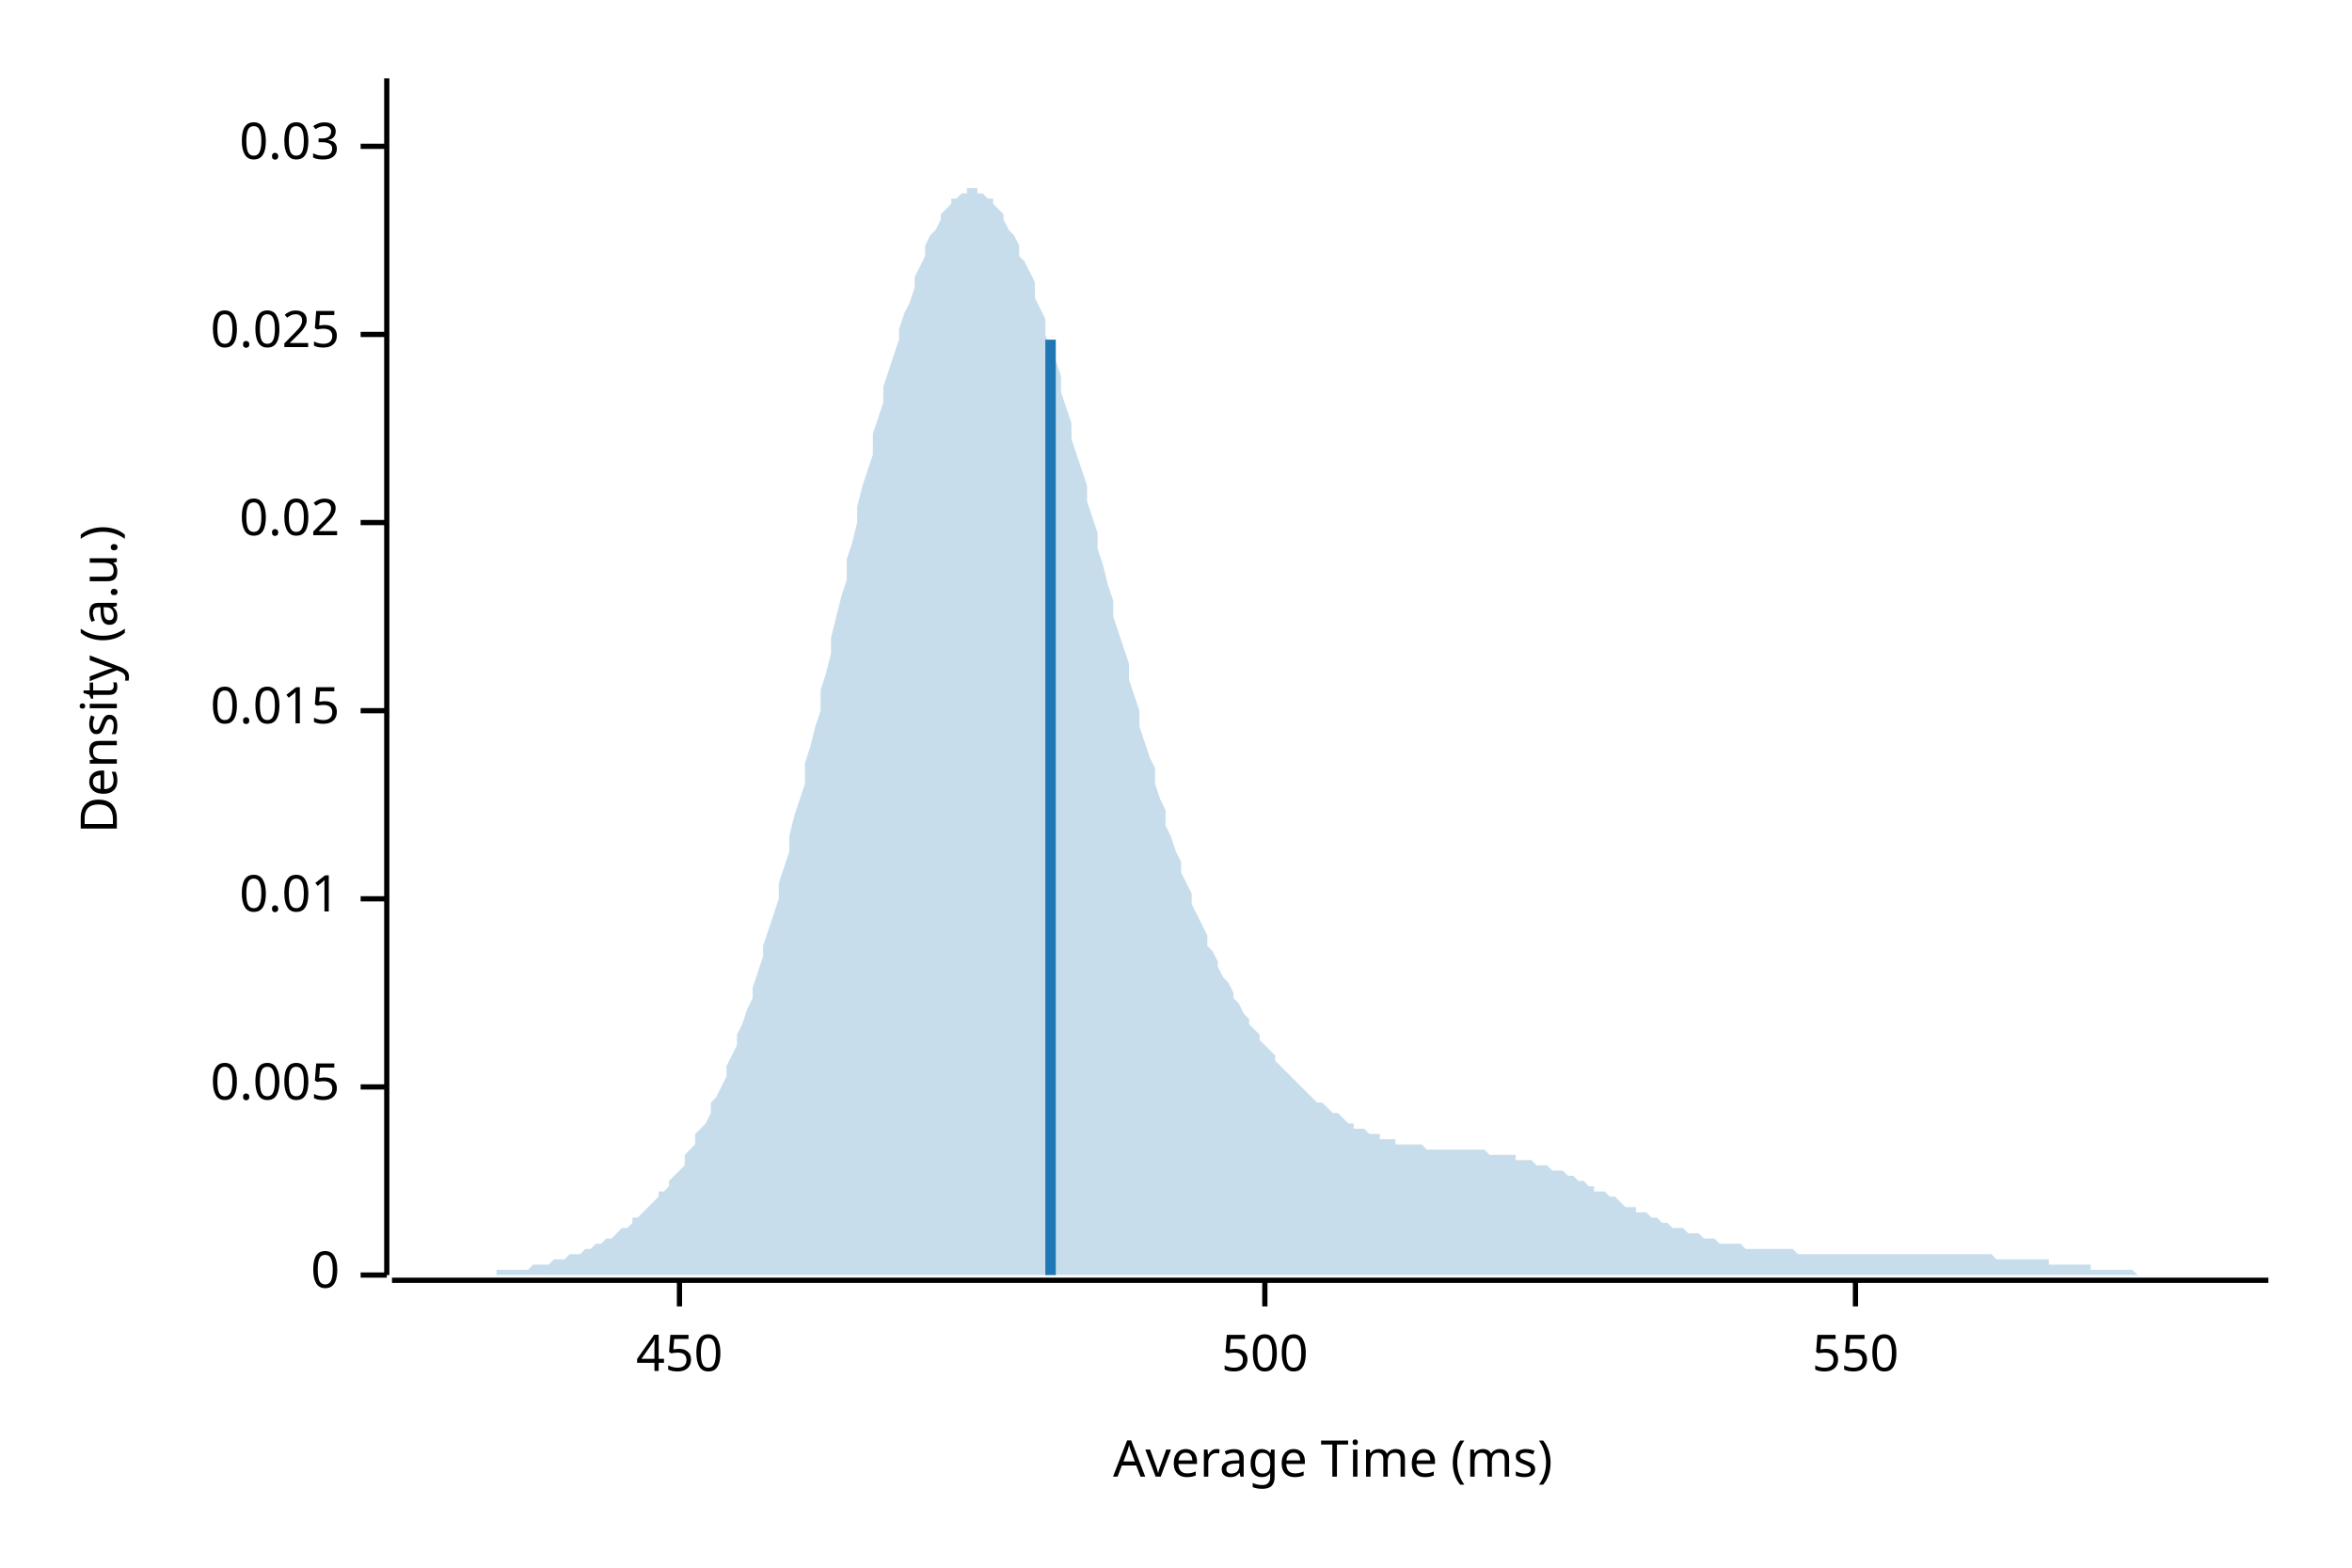
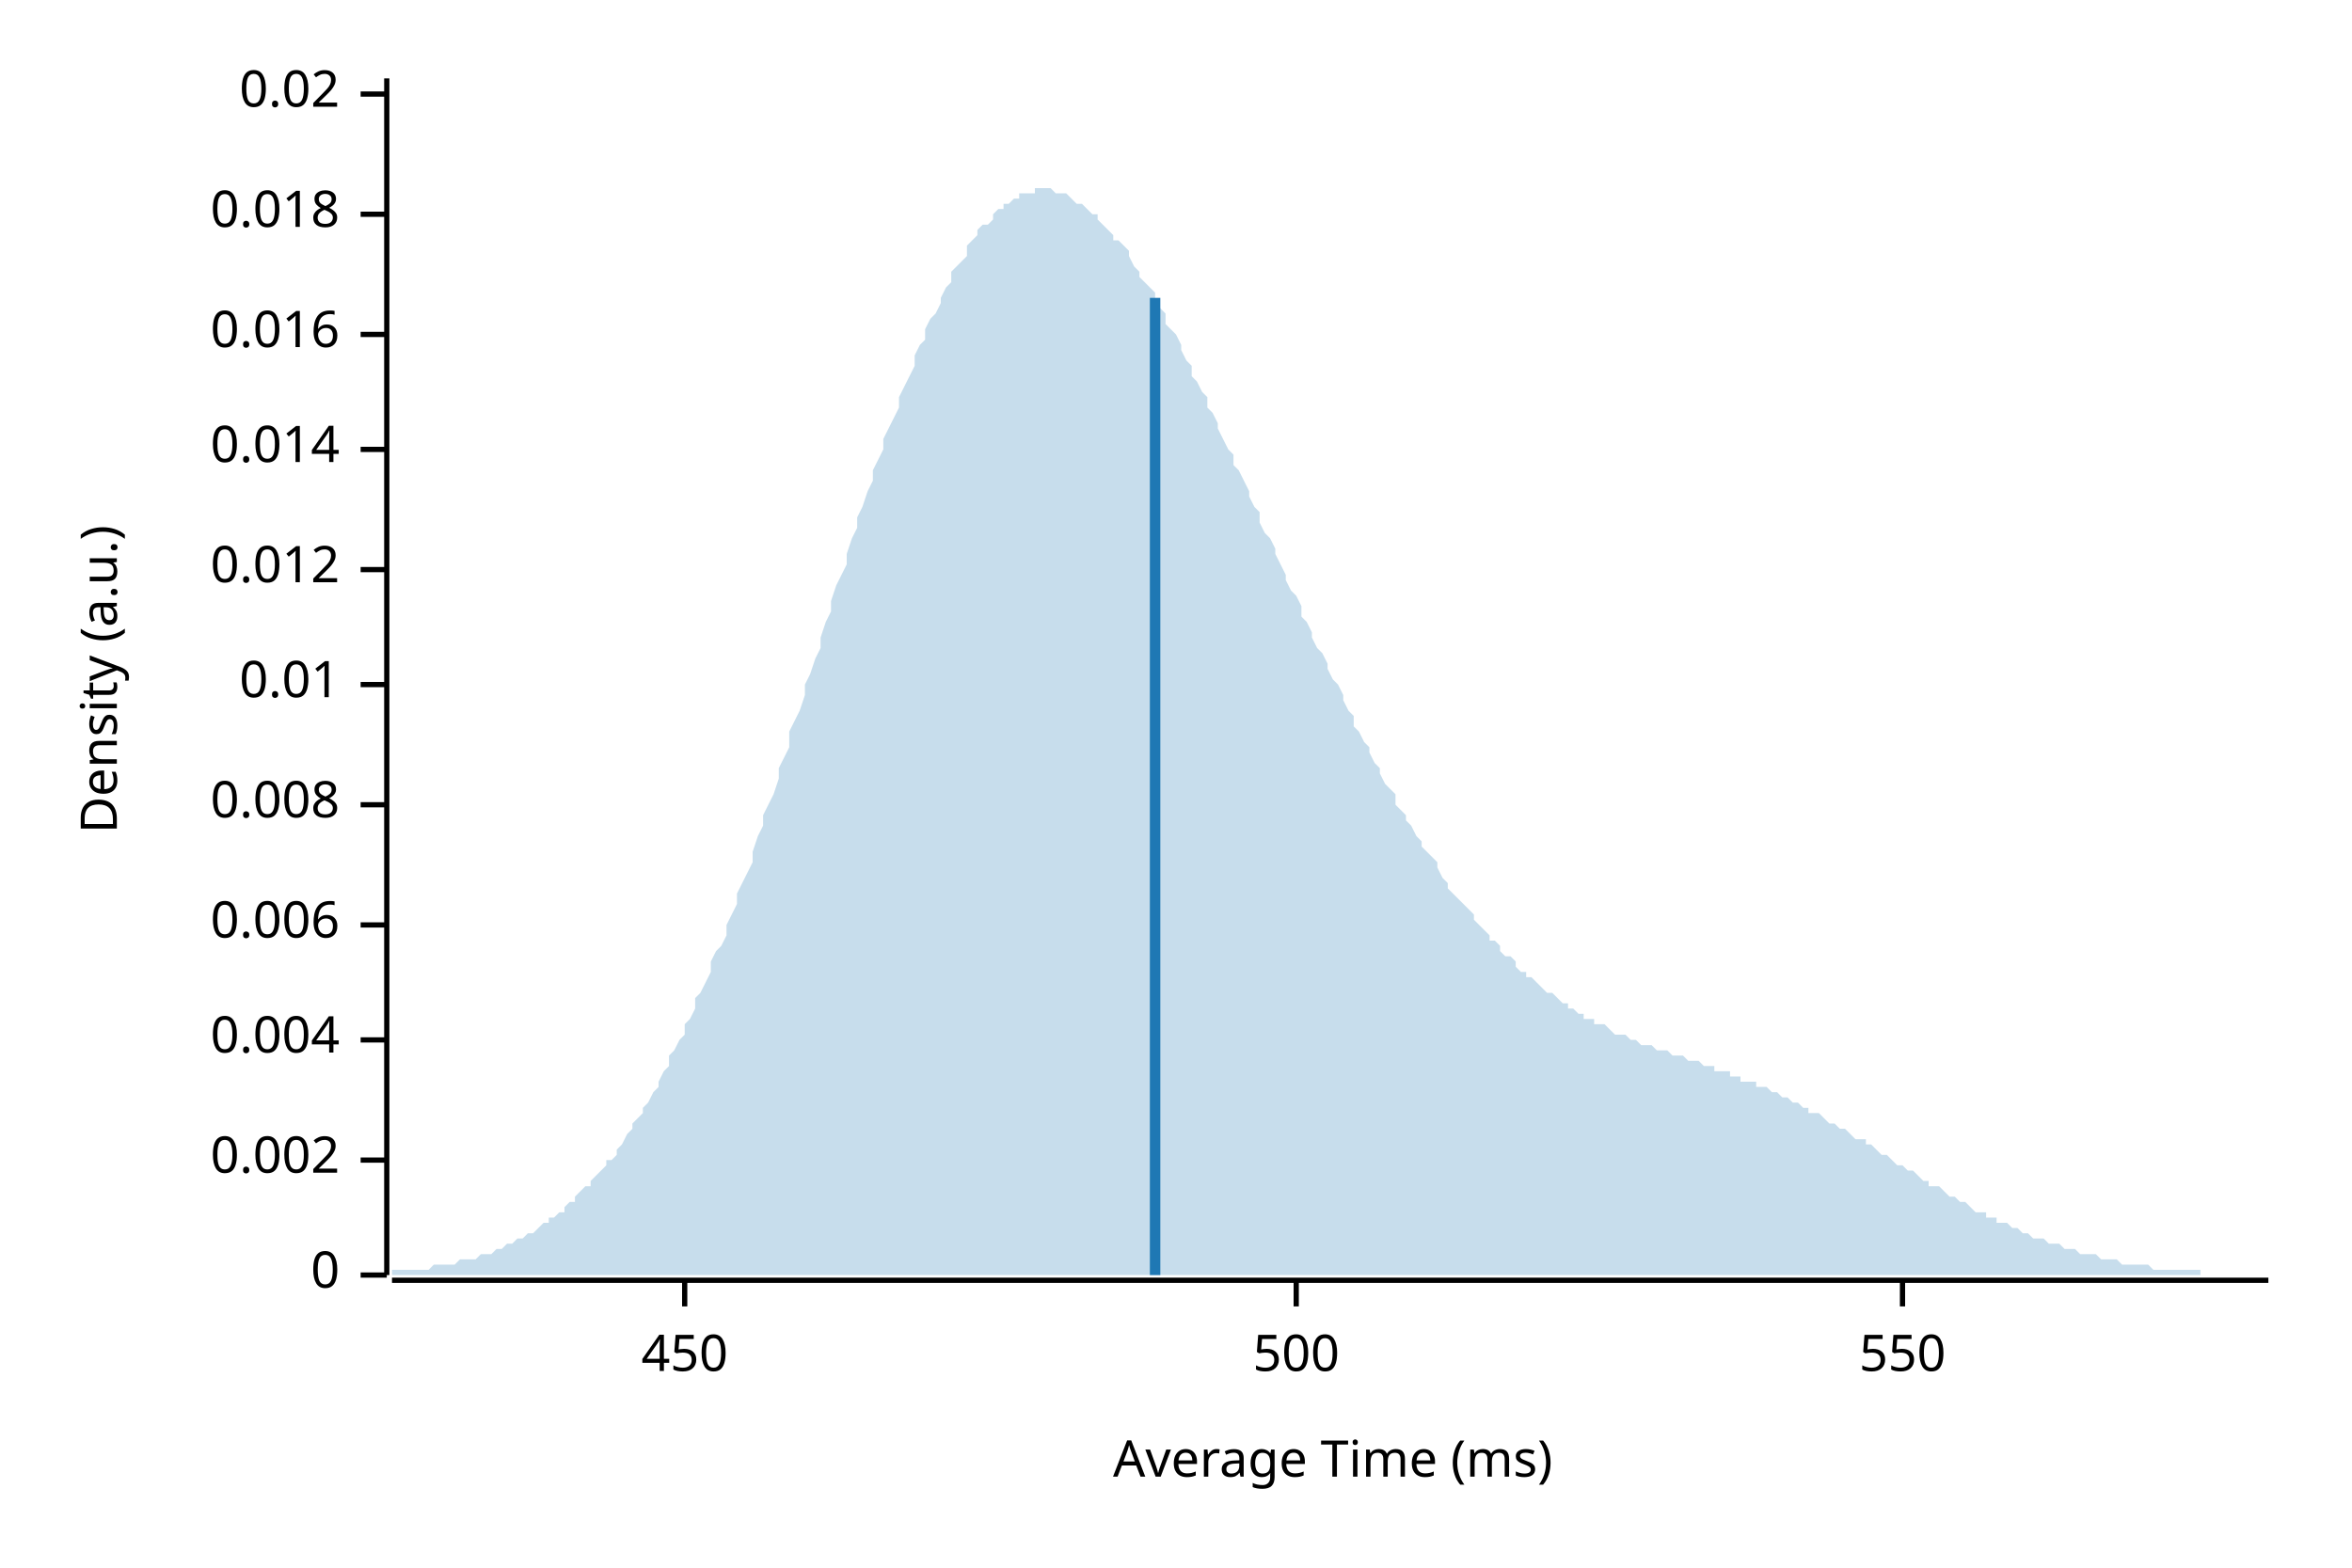
<svg xmlns="http://www.w3.org/2000/svg" width="450" height="300" viewBox="0 0 450 300">
  <text x="15" y="130" dy="0.76em" text-anchor="middle" font-family="sans-serif" font-size="9.677" opacity="1" fill="#000000" transform="rotate(270, 15, 130)">
Density (a.u.)
</text>
  <text x="255" y="285" dy="-0.5ex" text-anchor="middle" font-family="sans-serif" font-size="9.677" opacity="1" fill="#000000">
Average Time (ms)
</text>
  <polyline fill="none" opacity="1" stroke="#000000" stroke-width="1" points="74,15 74,244 " />
  <text x="65" y="244" dy="0.5ex" text-anchor="end" font-family="sans-serif" font-size="9.677" opacity="1" fill="#000000">
0
</text>
  <polyline fill="none" opacity="1" stroke="#000000" stroke-width="1" points="69,244 74,244 " />
-   <text x="65" y="208" dy="0.5ex" text-anchor="end" font-family="sans-serif" font-size="9.677" opacity="1" fill="#000000">
- 0.005
+   <text x="65" y="222" dy="0.5ex" text-anchor="end" font-family="sans-serif" font-size="9.677" opacity="1" fill="#000000">
+ 0.002
</text>
-   <polyline fill="none" opacity="1" stroke="#000000" stroke-width="1" points="69,208 74,208 " />
-   <text x="65" y="172" dy="0.5ex" text-anchor="end" font-family="sans-serif" font-size="9.677" opacity="1" fill="#000000">
+   <polyline fill="none" opacity="1" stroke="#000000" stroke-width="1" points="69,222 74,222 " />
+   <text x="65" y="199" dy="0.5ex" text-anchor="end" font-family="sans-serif" font-size="9.677" opacity="1" fill="#000000">
+ 0.004
+ </text>
+   <polyline fill="none" opacity="1" stroke="#000000" stroke-width="1" points="69,199 74,199 " />
+   <text x="65" y="177" dy="0.5ex" text-anchor="end" font-family="sans-serif" font-size="9.677" opacity="1" fill="#000000">
+ 0.006
+ </text>
+   <polyline fill="none" opacity="1" stroke="#000000" stroke-width="1" points="69,177 74,177 " />
+   <text x="65" y="154" dy="0.5ex" text-anchor="end" font-family="sans-serif" font-size="9.677" opacity="1" fill="#000000">
+ 0.008
+ </text>
+   <polyline fill="none" opacity="1" stroke="#000000" stroke-width="1" points="69,154 74,154 " />
+   <text x="65" y="131" dy="0.5ex" text-anchor="end" font-family="sans-serif" font-size="9.677" opacity="1" fill="#000000">
0.01
</text>
-   <polyline fill="none" opacity="1" stroke="#000000" stroke-width="1" points="69,172 74,172 " />
-   <text x="65" y="136" dy="0.5ex" text-anchor="end" font-family="sans-serif" font-size="9.677" opacity="1" fill="#000000">
- 0.015
+   <polyline fill="none" opacity="1" stroke="#000000" stroke-width="1" points="69,131 74,131 " />
+   <text x="65" y="109" dy="0.5ex" text-anchor="end" font-family="sans-serif" font-size="9.677" opacity="1" fill="#000000">
+ 0.012
</text>
-   <polyline fill="none" opacity="1" stroke="#000000" stroke-width="1" points="69,136 74,136 " />
-   <text x="65" y="100" dy="0.5ex" text-anchor="end" font-family="sans-serif" font-size="9.677" opacity="1" fill="#000000">
+   <polyline fill="none" opacity="1" stroke="#000000" stroke-width="1" points="69,109 74,109 " />
+   <text x="65" y="86" dy="0.5ex" text-anchor="end" font-family="sans-serif" font-size="9.677" opacity="1" fill="#000000">
+ 0.014
+ </text>
+   <polyline fill="none" opacity="1" stroke="#000000" stroke-width="1" points="69,86 74,86 " />
+   <text x="65" y="64" dy="0.5ex" text-anchor="end" font-family="sans-serif" font-size="9.677" opacity="1" fill="#000000">
+ 0.016
+ </text>
+   <polyline fill="none" opacity="1" stroke="#000000" stroke-width="1" points="69,64 74,64 " />
+   <text x="65" y="41" dy="0.5ex" text-anchor="end" font-family="sans-serif" font-size="9.677" opacity="1" fill="#000000">
+ 0.018
+ </text>
+   <polyline fill="none" opacity="1" stroke="#000000" stroke-width="1" points="69,41 74,41 " />
+   <text x="65" y="18" dy="0.5ex" text-anchor="end" font-family="sans-serif" font-size="9.677" opacity="1" fill="#000000">
0.02
</text>
-   <polyline fill="none" opacity="1" stroke="#000000" stroke-width="1" points="69,100 74,100 " />
-   <text x="65" y="64" dy="0.5ex" text-anchor="end" font-family="sans-serif" font-size="9.677" opacity="1" fill="#000000">
- 0.025
- </text>
-   <polyline fill="none" opacity="1" stroke="#000000" stroke-width="1" points="69,64 74,64 " />
-   <text x="65" y="28" dy="0.5ex" text-anchor="end" font-family="sans-serif" font-size="9.677" opacity="1" fill="#000000">
- 0.03
- </text>
-   <polyline fill="none" opacity="1" stroke="#000000" stroke-width="1" points="69,28 74,28 " />
+   <polyline fill="none" opacity="1" stroke="#000000" stroke-width="1" points="69,18 74,18 " />
  <polyline fill="none" opacity="1" stroke="#000000" stroke-width="1" points="75,245 434,245 " />
-   <text x="130" y="255" dy="0.76em" text-anchor="middle" font-family="sans-serif" font-size="9.677" opacity="1" fill="#000000">
+   <text x="131" y="255" dy="0.76em" text-anchor="middle" font-family="sans-serif" font-size="9.677" opacity="1" fill="#000000">
450
</text>
-   <polyline fill="none" opacity="1" stroke="#000000" stroke-width="1" points="130,245 130,250 " />
-   <text x="242" y="255" dy="0.76em" text-anchor="middle" font-family="sans-serif" font-size="9.677" opacity="1" fill="#000000">
+   <polyline fill="none" opacity="1" stroke="#000000" stroke-width="1" points="131,245 131,250 " />
+   <text x="248" y="255" dy="0.76em" text-anchor="middle" font-family="sans-serif" font-size="9.677" opacity="1" fill="#000000">
500
</text>
-   <polyline fill="none" opacity="1" stroke="#000000" stroke-width="1" points="242,245 242,250 " />
-   <text x="355" y="255" dy="0.76em" text-anchor="middle" font-family="sans-serif" font-size="9.677" opacity="1" fill="#000000">
+   <polyline fill="none" opacity="1" stroke="#000000" stroke-width="1" points="248,245 248,250 " />
+   <text x="364" y="255" dy="0.76em" text-anchor="middle" font-family="sans-serif" font-size="9.677" opacity="1" fill="#000000">
550
</text>
-   <polyline fill="none" opacity="1" stroke="#000000" stroke-width="1" points="355,245 355,250 " />
-   <polygon opacity="0.25" fill="#1F78B4" points="75,244 75,244 76,244 77,244 77,244 78,244 79,244 80,244 80,244 81,244 82,244 82,244 83,244 84,244 85,244 85,244 86,244 87,244 87,244 88,244 89,244 90,244 90,244 91,244 92,244 92,244 93,244 94,244 95,244 95,243 96,243 97,243 98,243 98,243 99,243 100,243 100,243 101,243 102,242 103,242 103,242 104,242 105,242 105,242 106,241 107,241 108,241 108,241 109,240 110,240 110,240 111,240 112,239 113,239 113,239 114,238 115,238 116,237 116,237 117,237 118,236 118,236 119,235 120,235 121,234 121,233 122,233 123,232 123,232 124,231 125,230 126,229 126,228 127,228 128,227 128,226 129,225 130,224 131,223 131,221 132,220 133,219 133,217 134,216 135,215 136,213 136,211 137,210 138,208 139,206 139,204 140,202 141,200 141,198 142,196 143,193 144,191 144,189 145,186 146,183 146,181 147,178 148,175 149,172 149,169 150,166 151,163 151,160 152,156 153,153 154,150 154,146 155,143 156,139 157,136 157,132 158,129 159,125 159,122 160,118 161,114 162,111 162,107 163,104 164,100 164,97 165,93 166,90 167,87 167,83 168,80 169,77 169,74 170,71 171,68 172,65 172,63 173,60 174,58 175,55 175,53 176,51 177,49 177,47 178,45 179,44 180,42 180,41 181,40 182,39 182,38 183,38 184,37 185,37 185,36 186,36 187,36 187,37 188,37 189,38 190,38 190,39 191,40 192,41 192,42 193,44 194,45 195,47 195,49 196,50 197,52 198,54 198,57 199,59 200,61 200,64 201,67 202,69 203,72 203,75 204,78 205,81 205,84 206,87 207,90 208,93 208,96 209,99 210,102 210,105 211,108 212,112 213,115 213,118 214,121 215,124 216,127 216,130 217,133 218,136 218,139 219,142 220,145 221,147 221,150 222,153 223,155 223,158 224,160 225,163 226,165 226,167 227,169 228,171 228,173 229,175 230,177 231,179 231,181 232,182 233,184 233,185 234,187 235,188 236,190 236,191 237,192 238,194 239,195 239,196 240,197 241,198 241,199 242,200 243,201 244,202 244,203 245,204 246,205 246,205 247,206 248,207 249,208 249,208 250,209 251,210 251,210 252,211 253,211 254,212 254,212 255,213 256,213 257,214 257,214 258,215 259,215 259,216 260,216 261,216 262,217 262,217 263,217 264,217 264,218 265,218 266,218 267,218 267,219 268,219 269,219 269,219 270,219 271,219 272,219 272,219 273,220 274,220 275,220 275,220 276,220 277,220 277,220 278,220 279,220 280,220 280,220 281,220 282,220 282,220 283,220 284,220 285,221 285,221 286,221 287,221 287,221 288,221 289,221 290,221 290,222 291,222 292,222 292,222 293,222 294,223 295,223 295,223 296,223 297,224 298,224 298,224 299,224 300,225 300,225 301,225 302,226 303,226 303,226 304,227 305,227 305,228 306,228 307,228 308,229 308,229 309,229 310,230 310,230 311,231 312,231 313,231 313,232 314,232 315,232 316,233 316,233 317,233 318,234 318,234 319,234 320,235 321,235 321,235 322,235 323,236 323,236 324,236 325,236 326,237 326,237 327,237 328,237 328,237 329,238 330,238 331,238 331,238 332,238 333,238 333,238 334,239 335,239 336,239 336,239 337,239 338,239 339,239 339,239 340,239 341,239 341,239 342,239 343,239 344,240 344,240 345,240 346,240 346,240 347,240 348,240 349,240 349,240 350,240 351,240 351,240 352,240 353,240 354,240 354,240 355,240 356,240 357,240 357,240 358,240 359,240 359,240 360,240 361,240 362,240 362,240 363,240 364,240 364,240 365,240 366,240 367,240 367,240 368,240 369,240 369,240 370,240 371,240 372,240 372,240 373,240 374,240 375,240 375,240 376,240 377,240 377,240 378,240 379,240 380,240 380,240 381,240 382,241 382,241 383,241 384,241 385,241 385,241 386,241 387,241 387,241 388,241 389,241 390,241 390,241 391,241 392,241 392,242 393,242 394,242 395,242 395,242 396,242 397,242 398,242 398,242 399,242 400,242 400,243 401,243 402,243 403,243 403,243 404,243 405,243 405,243 406,243 407,243 408,243 408,243 409,244 410,244 410,244 411,244 412,244 413,244 413,244 414,244 415,244 416,244 416,244 417,244 418,244 418,244 419,244 420,244 421,244 421,244 422,244 423,244 423,244 424,244 425,244 426,244 426,244 427,244 428,244 428,244 429,244 430,244 431,244 431,244 432,244 433,244 434,244 434,244 75,244 " />
-   <polyline fill="none" opacity="1" stroke="#1F78B4" stroke-width="2" points="201,244 201,65 " />
+   <polyline fill="none" opacity="1" stroke="#000000" stroke-width="1" points="364,245 364,250 " />
+   <polygon opacity="0.25" fill="#1F78B4" points="75,244 75,243 76,243 77,243 77,243 78,243 79,243 80,243 80,243 81,243 82,243 82,243 83,242 84,242 85,242 85,242 86,242 87,242 87,242 88,241 89,241 90,241 90,241 91,241 92,240 92,240 93,240 94,240 95,239 95,239 96,239 97,238 98,238 98,238 99,237 100,237 100,237 101,236 102,236 103,235 103,235 104,234 105,234 105,233 106,233 107,232 108,232 108,231 109,230 110,230 110,229 111,228 112,227 113,227 113,226 114,225 115,224 116,223 116,222 117,222 118,221 118,220 119,219 120,217 121,216 121,215 122,214 123,213 123,212 124,211 125,209 126,208 126,207 127,205 128,204 128,202 129,201 130,199 131,198 131,196 132,195 133,193 133,191 134,190 135,188 136,186 136,184 137,182 138,181 139,179 139,177 140,175 141,173 141,171 142,169 143,167 144,165 144,163 145,160 146,158 146,156 147,154 148,152 149,149 149,147 150,145 151,143 151,140 152,138 153,136 154,133 154,131 155,129 156,126 157,124 157,122 158,119 159,117 159,115 160,112 161,110 162,108 162,106 163,103 164,101 164,99 165,97 166,94 167,92 167,90 168,88 169,86 169,84 170,82 171,80 172,78 172,76 173,74 174,72 175,70 175,68 176,66 177,65 177,63 178,61 179,60 180,58 180,57 181,55 182,54 182,52 183,51 184,50 185,49 185,47 186,46 187,45 187,44 188,43 189,43 190,42 190,41 191,40 192,40 192,39 193,39 194,38 195,38 195,37 196,37 197,37 198,37 198,36 199,36 200,36 200,36 201,36 202,37 203,37 203,37 204,37 205,38 205,38 206,39 207,39 208,40 208,40 209,41 210,41 210,42 211,43 212,44 213,45 213,46 214,46 215,47 216,48 216,49 217,51 218,52 218,53 219,54 220,55 221,56 221,58 222,59 223,60 223,62 224,63 225,64 226,66 226,67 227,69 228,70 228,72 229,73 230,75 231,76 231,78 232,79 233,81 233,82 234,84 235,86 236,87 236,89 237,90 238,92 239,94 239,95 240,97 241,98 241,100 242,102 243,103 244,105 244,106 245,108 246,110 246,111 247,113 248,114 249,116 249,118 250,119 251,121 251,122 252,124 253,125 254,127 254,128 255,130 256,131 257,133 257,134 258,136 259,137 259,139 260,140 261,142 262,143 262,144 263,146 264,147 264,148 265,150 266,151 267,152 267,154 268,155 269,156 269,157 270,158 271,160 272,161 272,162 273,163 274,164 275,165 275,166 276,168 277,169 277,170 278,171 279,172 280,173 280,173 281,174 282,175 282,176 283,177 284,178 285,179 285,180 286,180 287,181 287,182 288,183 289,183 290,184 290,185 291,186 292,186 292,187 293,187 294,188 295,189 295,189 296,190 297,190 298,191 298,191 299,192 300,192 300,193 301,193 302,194 303,194 303,195 304,195 305,195 305,196 306,196 307,196 308,197 308,197 309,198 310,198 310,198 311,198 312,199 313,199 313,199 314,200 315,200 316,200 316,200 317,201 318,201 318,201 319,201 320,202 321,202 321,202 322,202 323,203 323,203 324,203 325,203 326,204 326,204 327,204 328,204 328,205 329,205 330,205 331,205 331,206 332,206 333,206 333,207 334,207 335,207 336,207 336,208 337,208 338,208 339,209 339,209 340,209 341,210 341,210 342,210 343,211 344,211 344,211 345,212 346,212 346,213 347,213 348,213 349,214 349,214 350,215 351,215 351,215 352,216 353,216 354,217 354,217 355,218 356,218 357,218 357,219 358,219 359,220 359,220 360,221 361,221 362,222 362,222 363,223 364,223 364,223 365,224 366,224 367,225 367,225 368,226 369,226 369,227 370,227 371,227 372,228 372,228 373,229 374,229 375,230 375,230 376,230 377,231 377,231 378,232 379,232 380,232 380,233 381,233 382,233 382,234 383,234 384,234 385,235 385,235 386,235 387,236 387,236 388,236 389,237 390,237 390,237 391,237 392,238 392,238 393,238 394,238 395,239 395,239 396,239 397,239 398,240 398,240 399,240 400,240 400,240 401,240 402,241 403,241 403,241 404,241 405,241 405,241 406,242 407,242 408,242 408,242 409,242 410,242 410,242 411,242 412,243 413,243 413,243 414,243 415,243 416,243 416,243 417,243 418,243 418,243 419,243 420,243 421,243 421,244 422,244 423,244 423,244 424,244 425,244 426,244 426,244 427,244 428,244 428,244 429,244 430,244 431,244 431,244 432,244 433,244 434,244 434,244 75,244 " />
+   <polyline fill="none" opacity="1" stroke="#1F78B4" stroke-width="2" points="221,244 221,57 " />
</svg>
